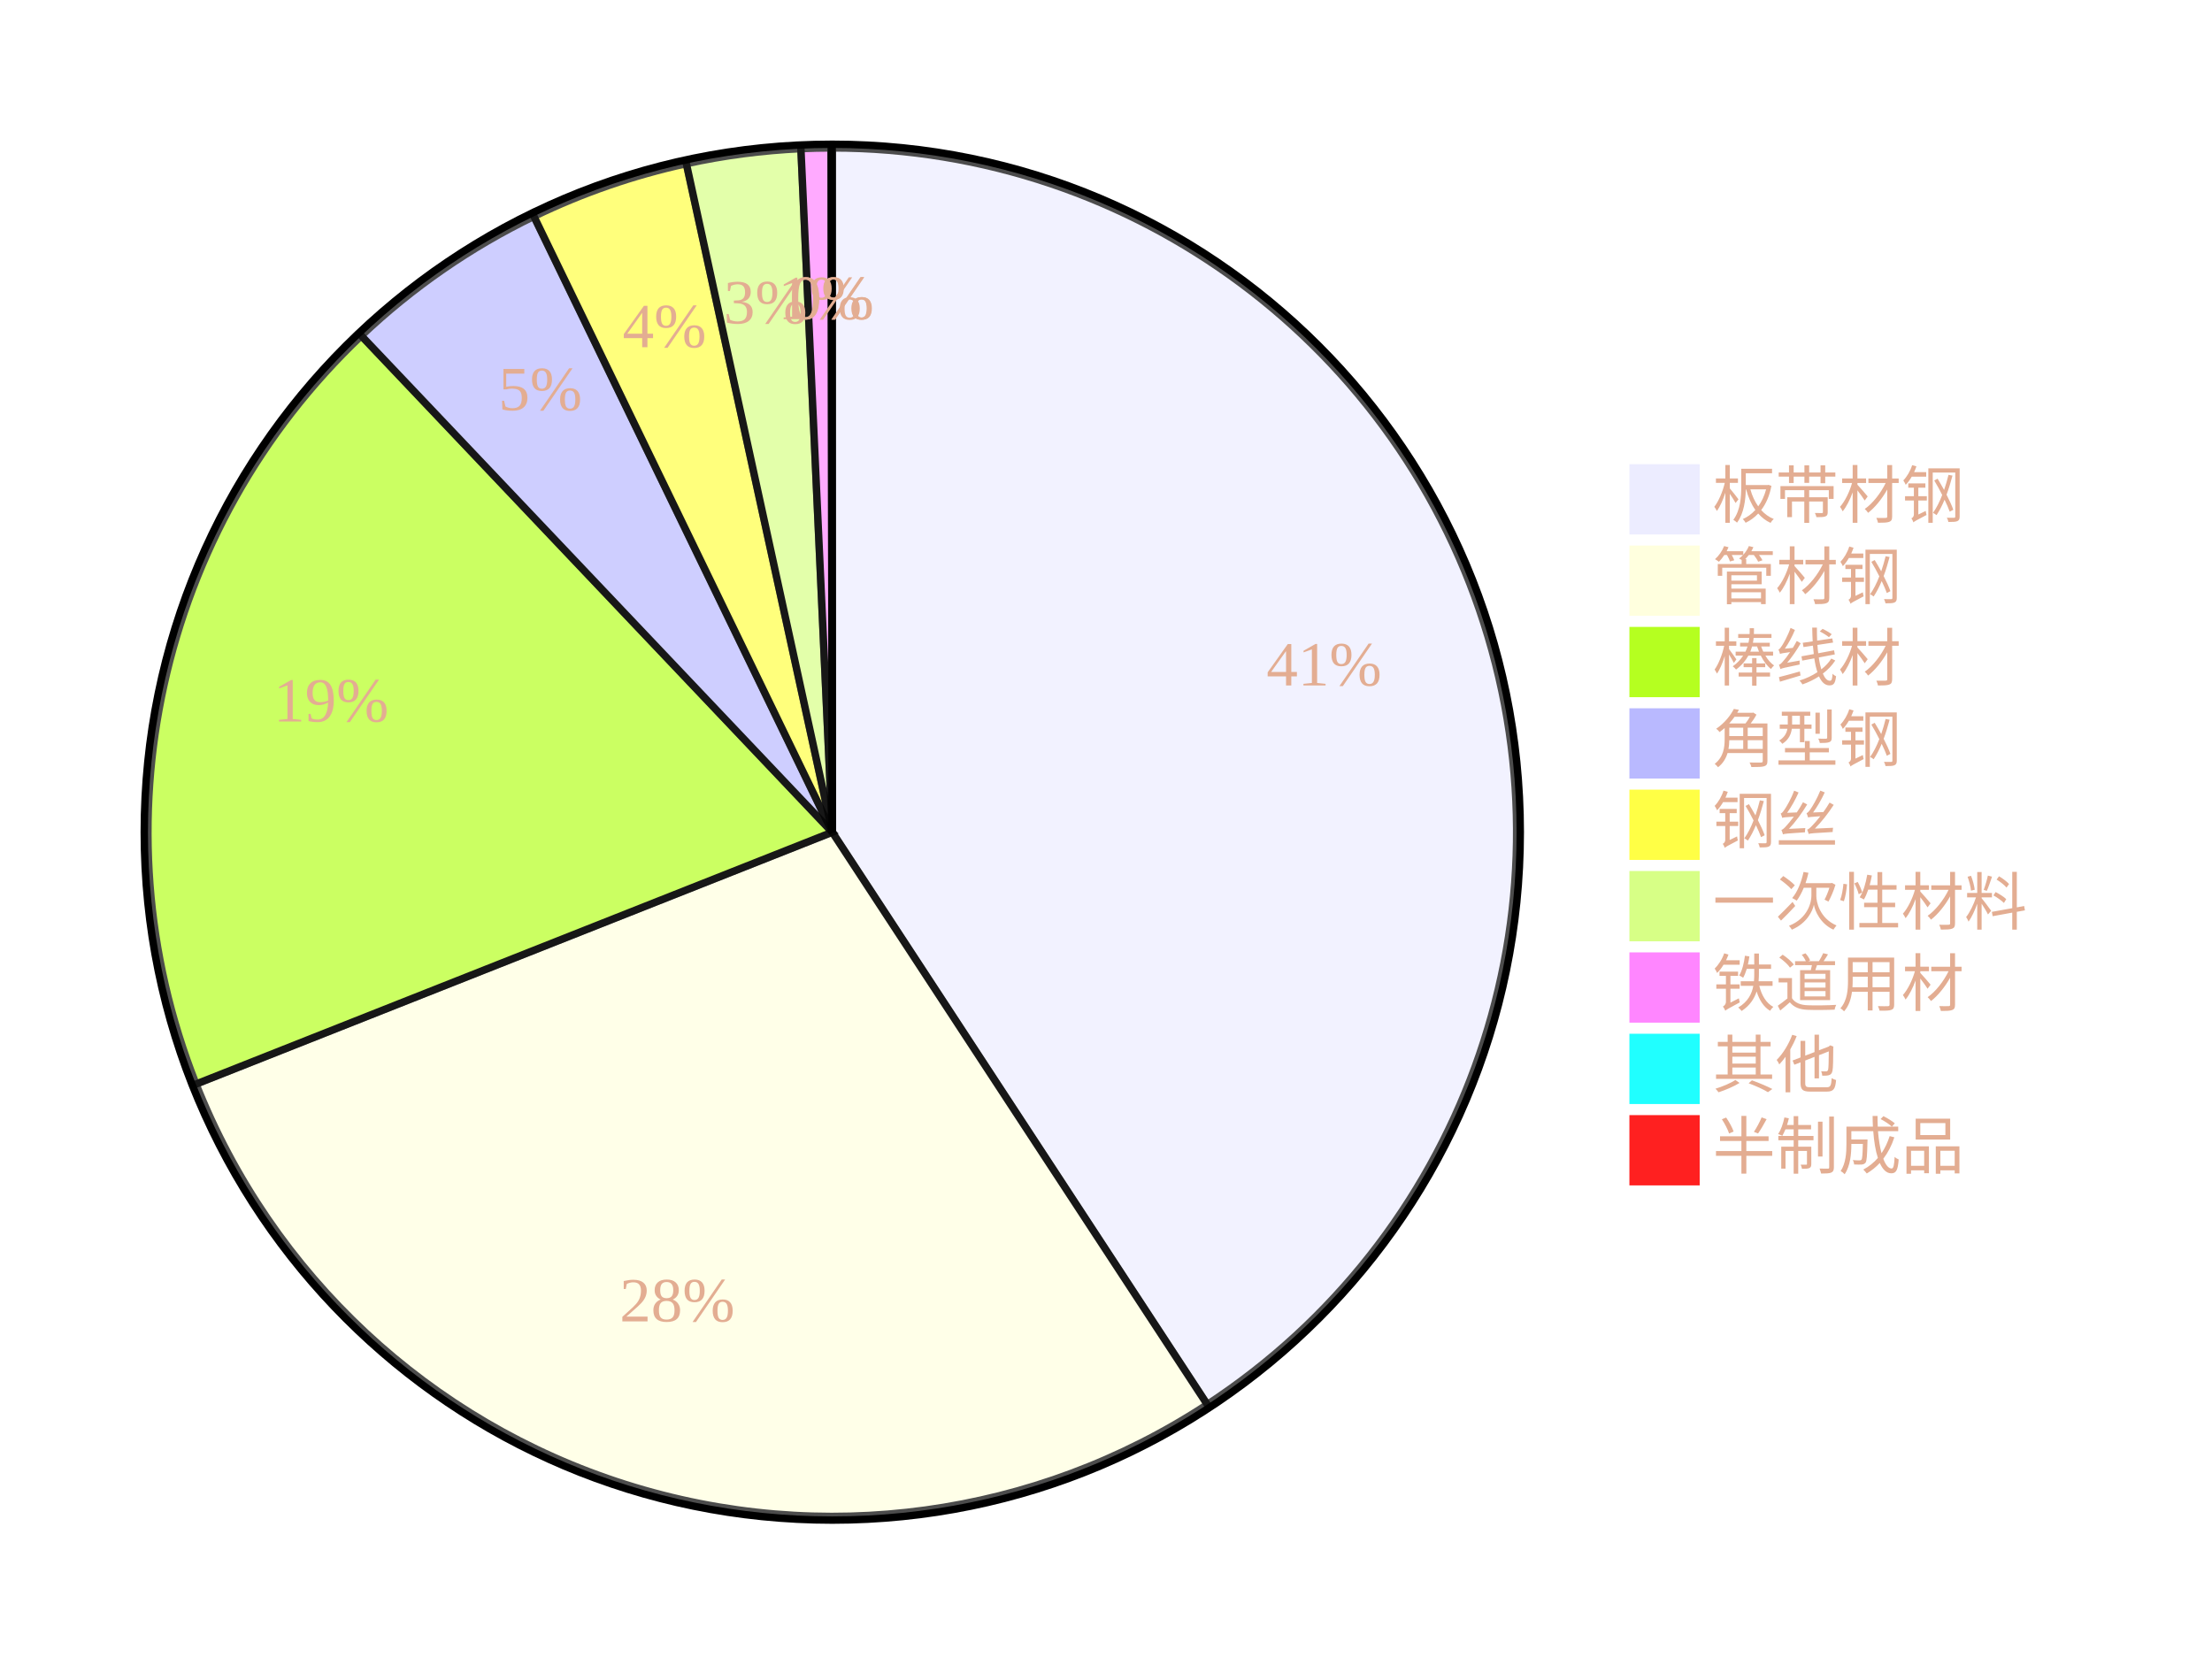
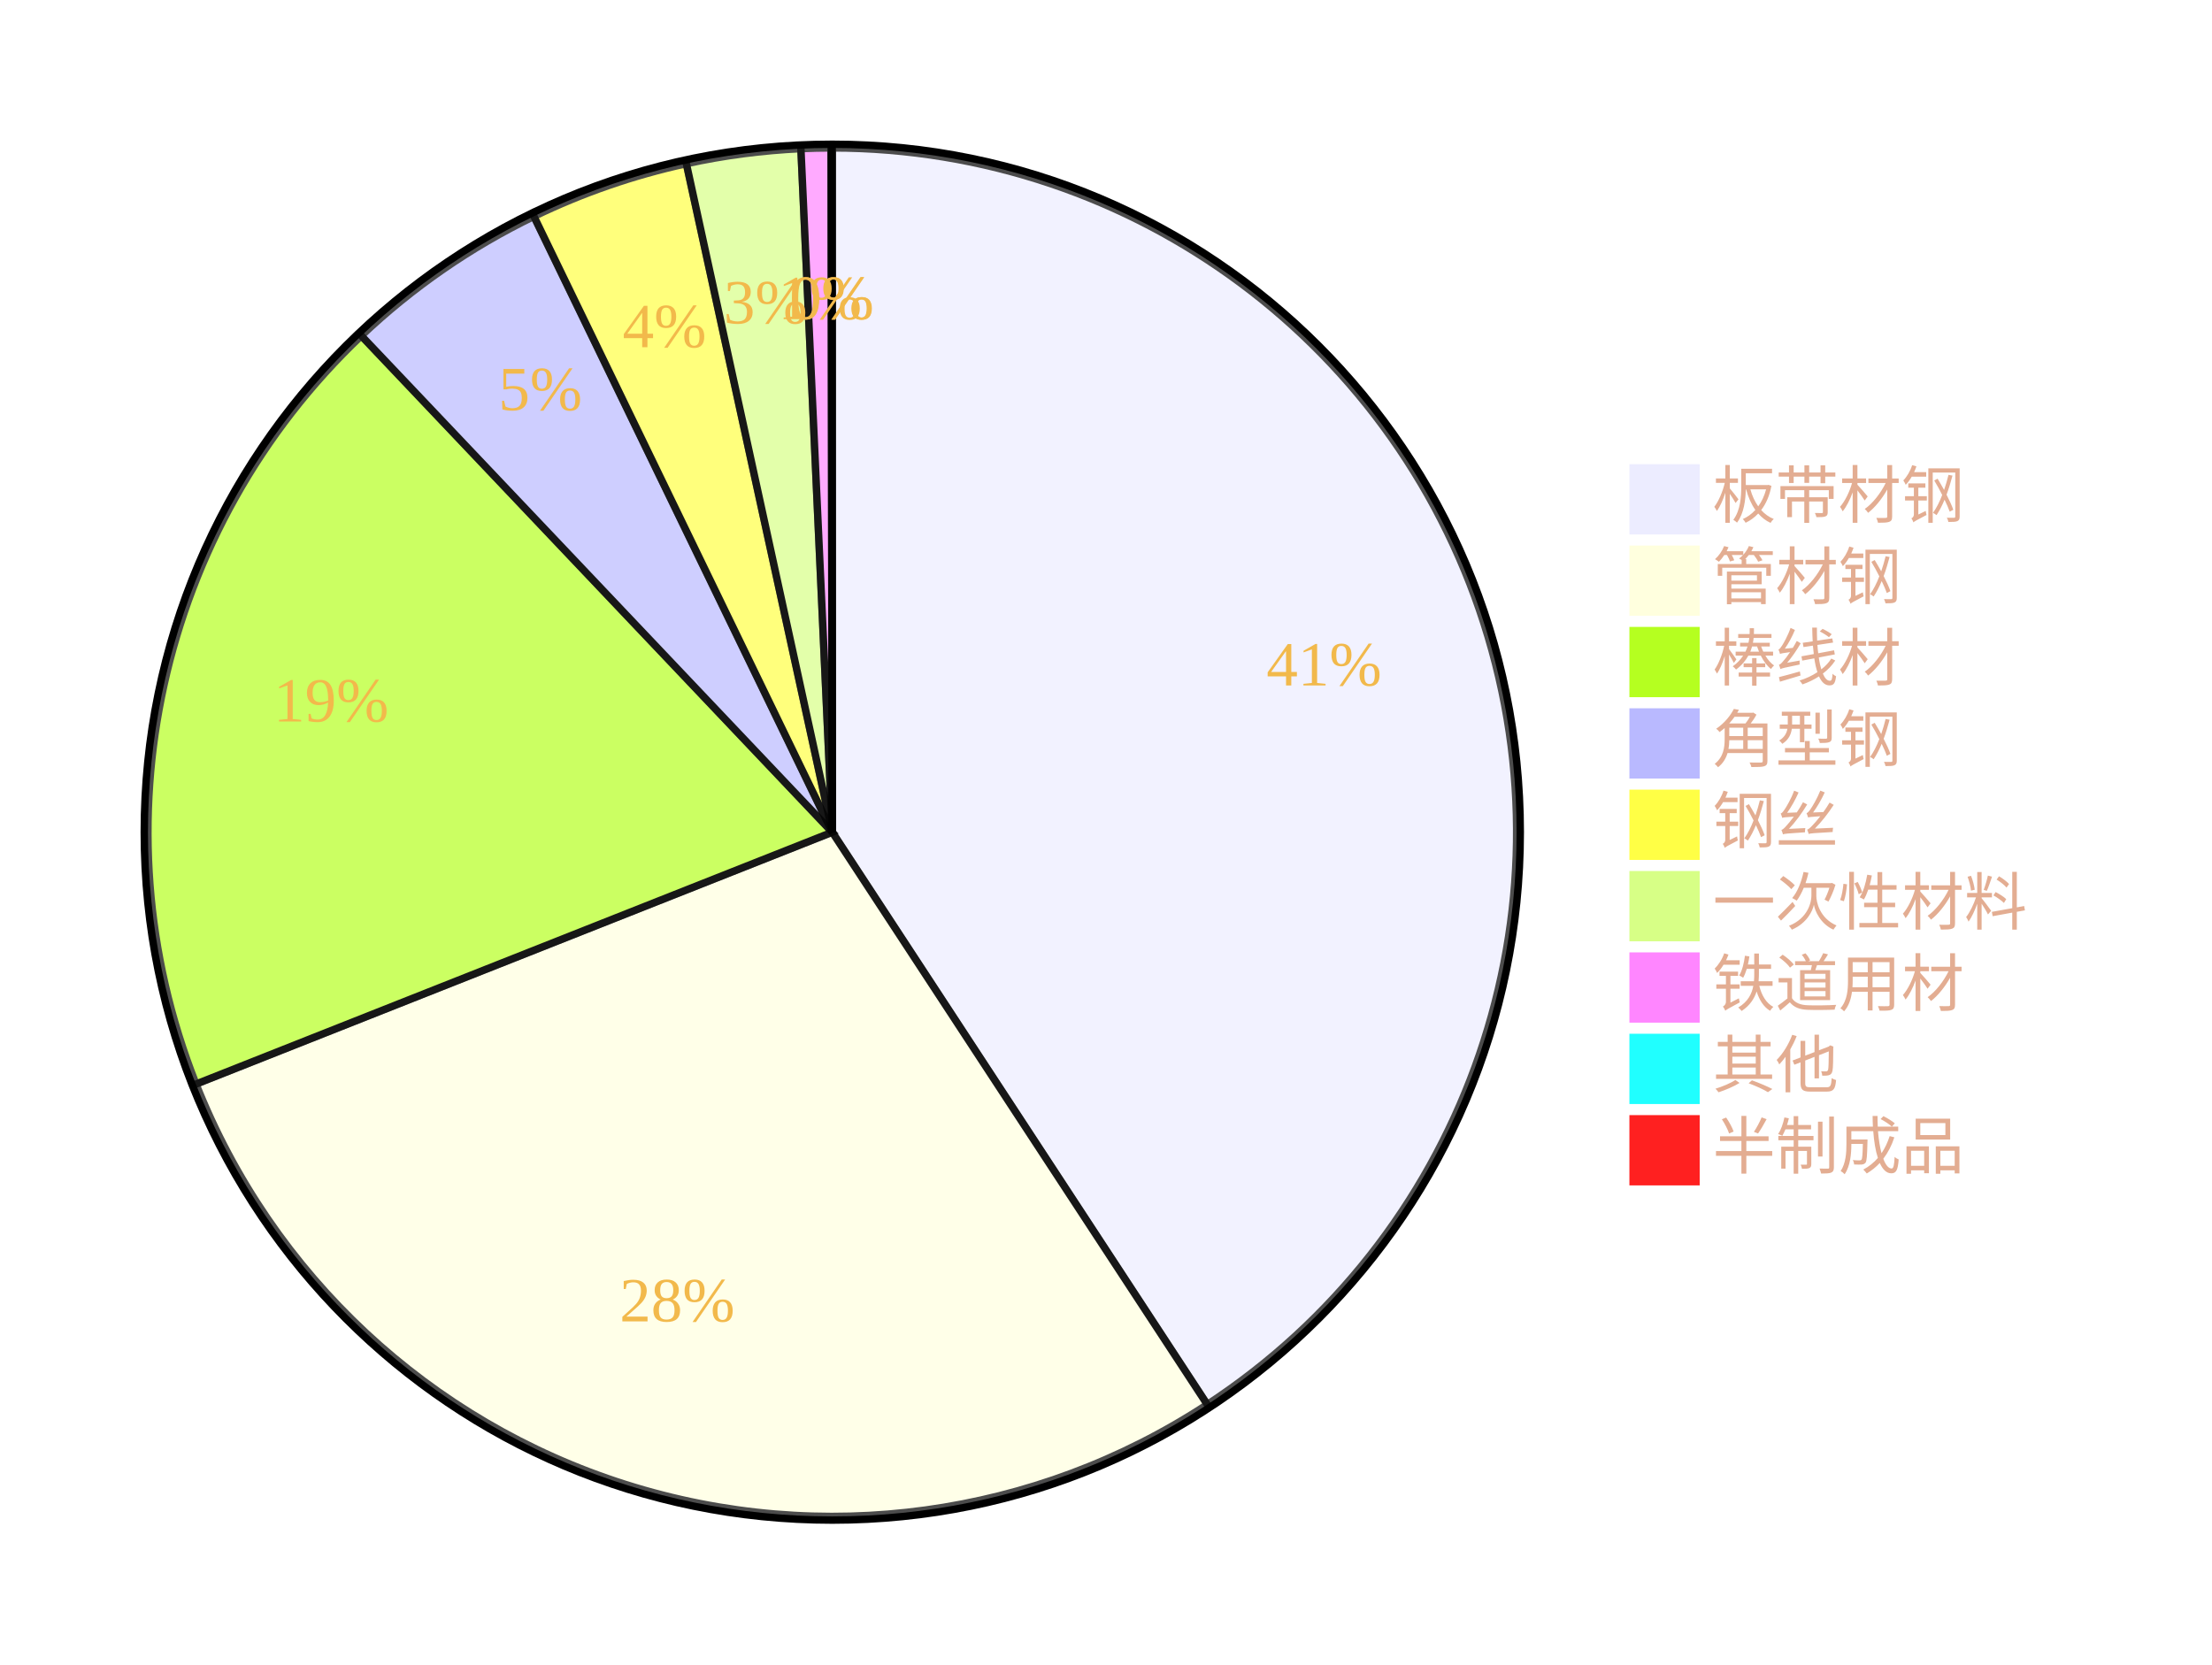
<svg xmlns="http://www.w3.org/2000/svg" aria-roledescription="pie" role="graphics-document document" style="max-width: 100%;" viewBox="0 0 598 450" width="100%" id="graph-div" height="100%">
-   <style>#graph-div{font-family:MiSans, :"trebuchet ms",verdana,arial,sans-serif;font-size:16px;fill:#E3AD92;}#graph-div .error-icon{fill:#552222;}#graph-div .error-text{fill:#552222;stroke:#552222;}#graph-div .edge-thickness-normal{stroke-width:1px;}#graph-div .edge-thickness-thick{stroke-width:3.5px;}#graph-div .edge-pattern-solid{stroke-dasharray:0;}#graph-div .edge-thickness-invisible{stroke-width:0;fill:none;}#graph-div .edge-pattern-dashed{stroke-dasharray:3;}#graph-div .edge-pattern-dotted{stroke-dasharray:2;}#graph-div .marker{fill:#E3AD92333;stroke:#333333;}#graph-div .marker.cross{stroke:#333333;}#graph-div svg{font-family:MiSans, :"trebuchet ms",verdana,arial,sans-serif;font-size:16px;}#graph-div p{margin:0;}#graph-div .pieCircle{stroke:black;stroke-width:2px;opacity:0.7;}#graph-div .pieOuterCircle{stroke:black;stroke-width:2px;fill:none;}#graph-div .pieTitleText{text-anchor:middle;font-size:25px;fill:#E3AD92;font-family:MiSans, :"trebuchet ms",verdana,arial,sans-serif;}#graph-div .slice{font-family:MiSans, :"trebuchet ms",verdana,arial,sans-serif;fill:#E3AD92;font-size:17px;}#graph-div .legend text{fill:#E3AD92;font-family:MiSans, :"trebuchet ms",verdana,arial,sans-serif;font-size:17px;}#graph-div :root{--mermaid-font-family:MiSans, :"trebuchet ms",verdana,arial,sans-serif;}</style>
+   <style>#graph-div{font-family:MiSans, :"trebuchet ms",verdana,arial,sans-serif;font-size:16px;fill:#E3AD92;}#graph-div .error-icon{fill:#552222;}#graph-div .error-text{fill:#552222;stroke:#552222;}#graph-div .edge-thickness-normal{stroke-width:1px;}#graph-div .edge-thickness-thick{stroke-width:3.5px;}#graph-div .edge-pattern-solid{stroke-dasharray:0;}#graph-div .edge-thickness-invisible{stroke-width:0;fill:none;}#graph-div .edge-pattern-dashed{stroke-dasharray:3;}#graph-div .edge-pattern-dotted{stroke-dasharray:2;}#graph-div .marker{fill:#E3AD92333;stroke:#333333;}#graph-div .marker.cross{stroke:#333333;}#graph-div svg{font-family:MiSans, :"trebuchet ms",verdana,arial,sans-serif;font-size:16px;}#graph-div p{margin:0;}#graph-div .pieCircle{stroke:black;stroke-width:2px;opacity:0.7;}#graph-div .pieOuterCircle{stroke:black;stroke-width:2px;fill:none;}#graph-div .pieTitleText{text-anchor:middle;font-size:25px;fill:#E3AD92;font-family:MiSans, :"trebuchet ms",verdana,arial,sans-serif;}#graph-div .slice{font-family:MiSans, :"trebuchet ms",verdana,arial,sans-serif;fill:#f2b94b;font-size:17px;}#graph-div .legend text{fill:#E3AD92;font-family:MiSans, :"trebuchet ms",verdana,arial,sans-serif;font-size:17px;}#graph-div :root{--mermaid-font-family:MiSans, :"trebuchet ms",verdana,arial,sans-serif;}</style>
  <g />
  <g transform="translate(225,225)">
    <circle class="pieOuterCircle" r="186" cy="0" cx="0" />
    <path class="pieCircle" fill="#ECECFF" d="M0,-185A185,185,0,0,1,101.375,154.752L0,0Z" />
    <path class="pieCircle" fill="#ffffde" d="M101.375,154.752A185,185,0,0,1,-172.009,68.103L0,0Z" />
    <path class="pieCircle" fill="hsl(80, 100%, 56.275%)" d="M-172.009,68.103A185,185,0,0,1,-127.317,-134.221L0,0Z" />
    <path class="pieCircle" fill="hsl(240, 100%, 86.275%)" d="M-127.317,-134.221A185,185,0,0,1,-80.657,-166.491L0,0Z" />
    <path class="pieCircle" fill="hsl(60, 100%, 63.529%)" d="M-80.657,-166.491A185,185,0,0,1,-39.448,-180.745L0,0Z" />
    <path class="pieCircle" fill="hsl(80, 100%, 76.275%)" d="M-39.448,-180.745A185,185,0,0,1,-8.482,-184.805L0,0Z" />
    <path class="pieCircle" fill="hsl(300, 100%, 76.275%)" d="M-8.482,-184.805A185,185,0,0,1,-0.349,-185L0,0Z" />
    <path class="pieCircle" fill="hsl(180, 100%, 56.275%)" d="M-0.349,-185A185,185,0,0,1,-0.116,-185L0,0Z" />
    <path class="pieCircle" fill="hsl(0, 100%, 56.275%)" d="M-0.116,-185A185,185,0,0,1,0,-185L0,0Z" />
    <text style="text-anchor: middle;" class="slice" transform="translate(132.9576,-39.67175)">41%</text>
    <text style="text-anchor: middle;" class="slice" transform="translate(-41.92151,132.2655)">28%</text>
    <text style="text-anchor: middle;" class="slice" transform="translate(-135.4841,-29.92696)">19%</text>
    <text style="text-anchor: middle;" class="slice" transform="translate(-78.92381,-114.1166)">5%</text>
    <text style="text-anchor: middle;" class="slice" transform="translate(-45.35571,-131.1275)">4%</text>
    <text style="text-anchor: middle;" class="slice" transform="translate(-18.03848,-137.5724)">3%</text>
    <text style="text-anchor: middle;" class="slice" transform="translate(-3.312495,-138.7105)">1%</text>
    <text style="text-anchor: middle;" class="slice" transform="translate(-0.1743583,-138.7499)">0%</text>
    <text style="text-anchor: middle;" class="slice" transform="translate(-0.0435896,-138.75)">0%</text>
    <text class="pieTitleText" y="-200" x="0" />
    <g transform="translate(216,-99)" class="legend">
      <rect style="fill: rgb(236, 236, 255); stroke: rgb(236, 236, 255);" height="18" width="18" />
      <text y="14" x="22">板带材钢</text>
    </g>
    <g transform="translate(216,-77)" class="legend">
      <rect style="fill: rgb(255, 255, 222); stroke: rgb(255, 255, 222);" height="18" width="18" />
      <text y="14" x="22">管材钢</text>
    </g>
    <g transform="translate(216,-55)" class="legend">
      <rect style="fill: rgb(181, 255, 32); stroke: rgb(181, 255, 32);" height="18" width="18" />
      <text y="14" x="22">棒线材</text>
    </g>
    <g transform="translate(216,-33)" class="legend">
      <rect style="fill: rgb(185, 185, 255); stroke: rgb(185, 185, 255);" height="18" width="18" />
      <text y="14" x="22">角型钢</text>
    </g>
    <g transform="translate(216,-11)" class="legend">
      <rect style="fill: rgb(255, 255, 69); stroke: rgb(255, 255, 69);" height="18" width="18" />
      <text y="14" x="22">钢丝</text>
    </g>
    <g transform="translate(216,11)" class="legend">
      <rect style="fill: rgb(215, 255, 134); stroke: rgb(215, 255, 134);" height="18" width="18" />
      <text y="14" x="22">一次性材料</text>
    </g>
    <g transform="translate(216,33)" class="legend">
      <rect style="fill: rgb(255, 134, 255); stroke: rgb(255, 134, 255);" height="18" width="18" />
      <text y="14" x="22">铁道用材</text>
    </g>
    <g transform="translate(216,55)" class="legend">
      <rect style="fill: rgb(32, 255, 255); stroke: rgb(32, 255, 255);" height="18" width="18" />
      <text y="14" x="22">其他</text>
    </g>
    <g transform="translate(216,77)" class="legend">
      <rect style="fill: rgb(255, 32, 32); stroke: rgb(255, 32, 32);" height="18" width="18" />
      <text y="14" x="22">半制成品</text>
    </g>
  </g>
</svg>
